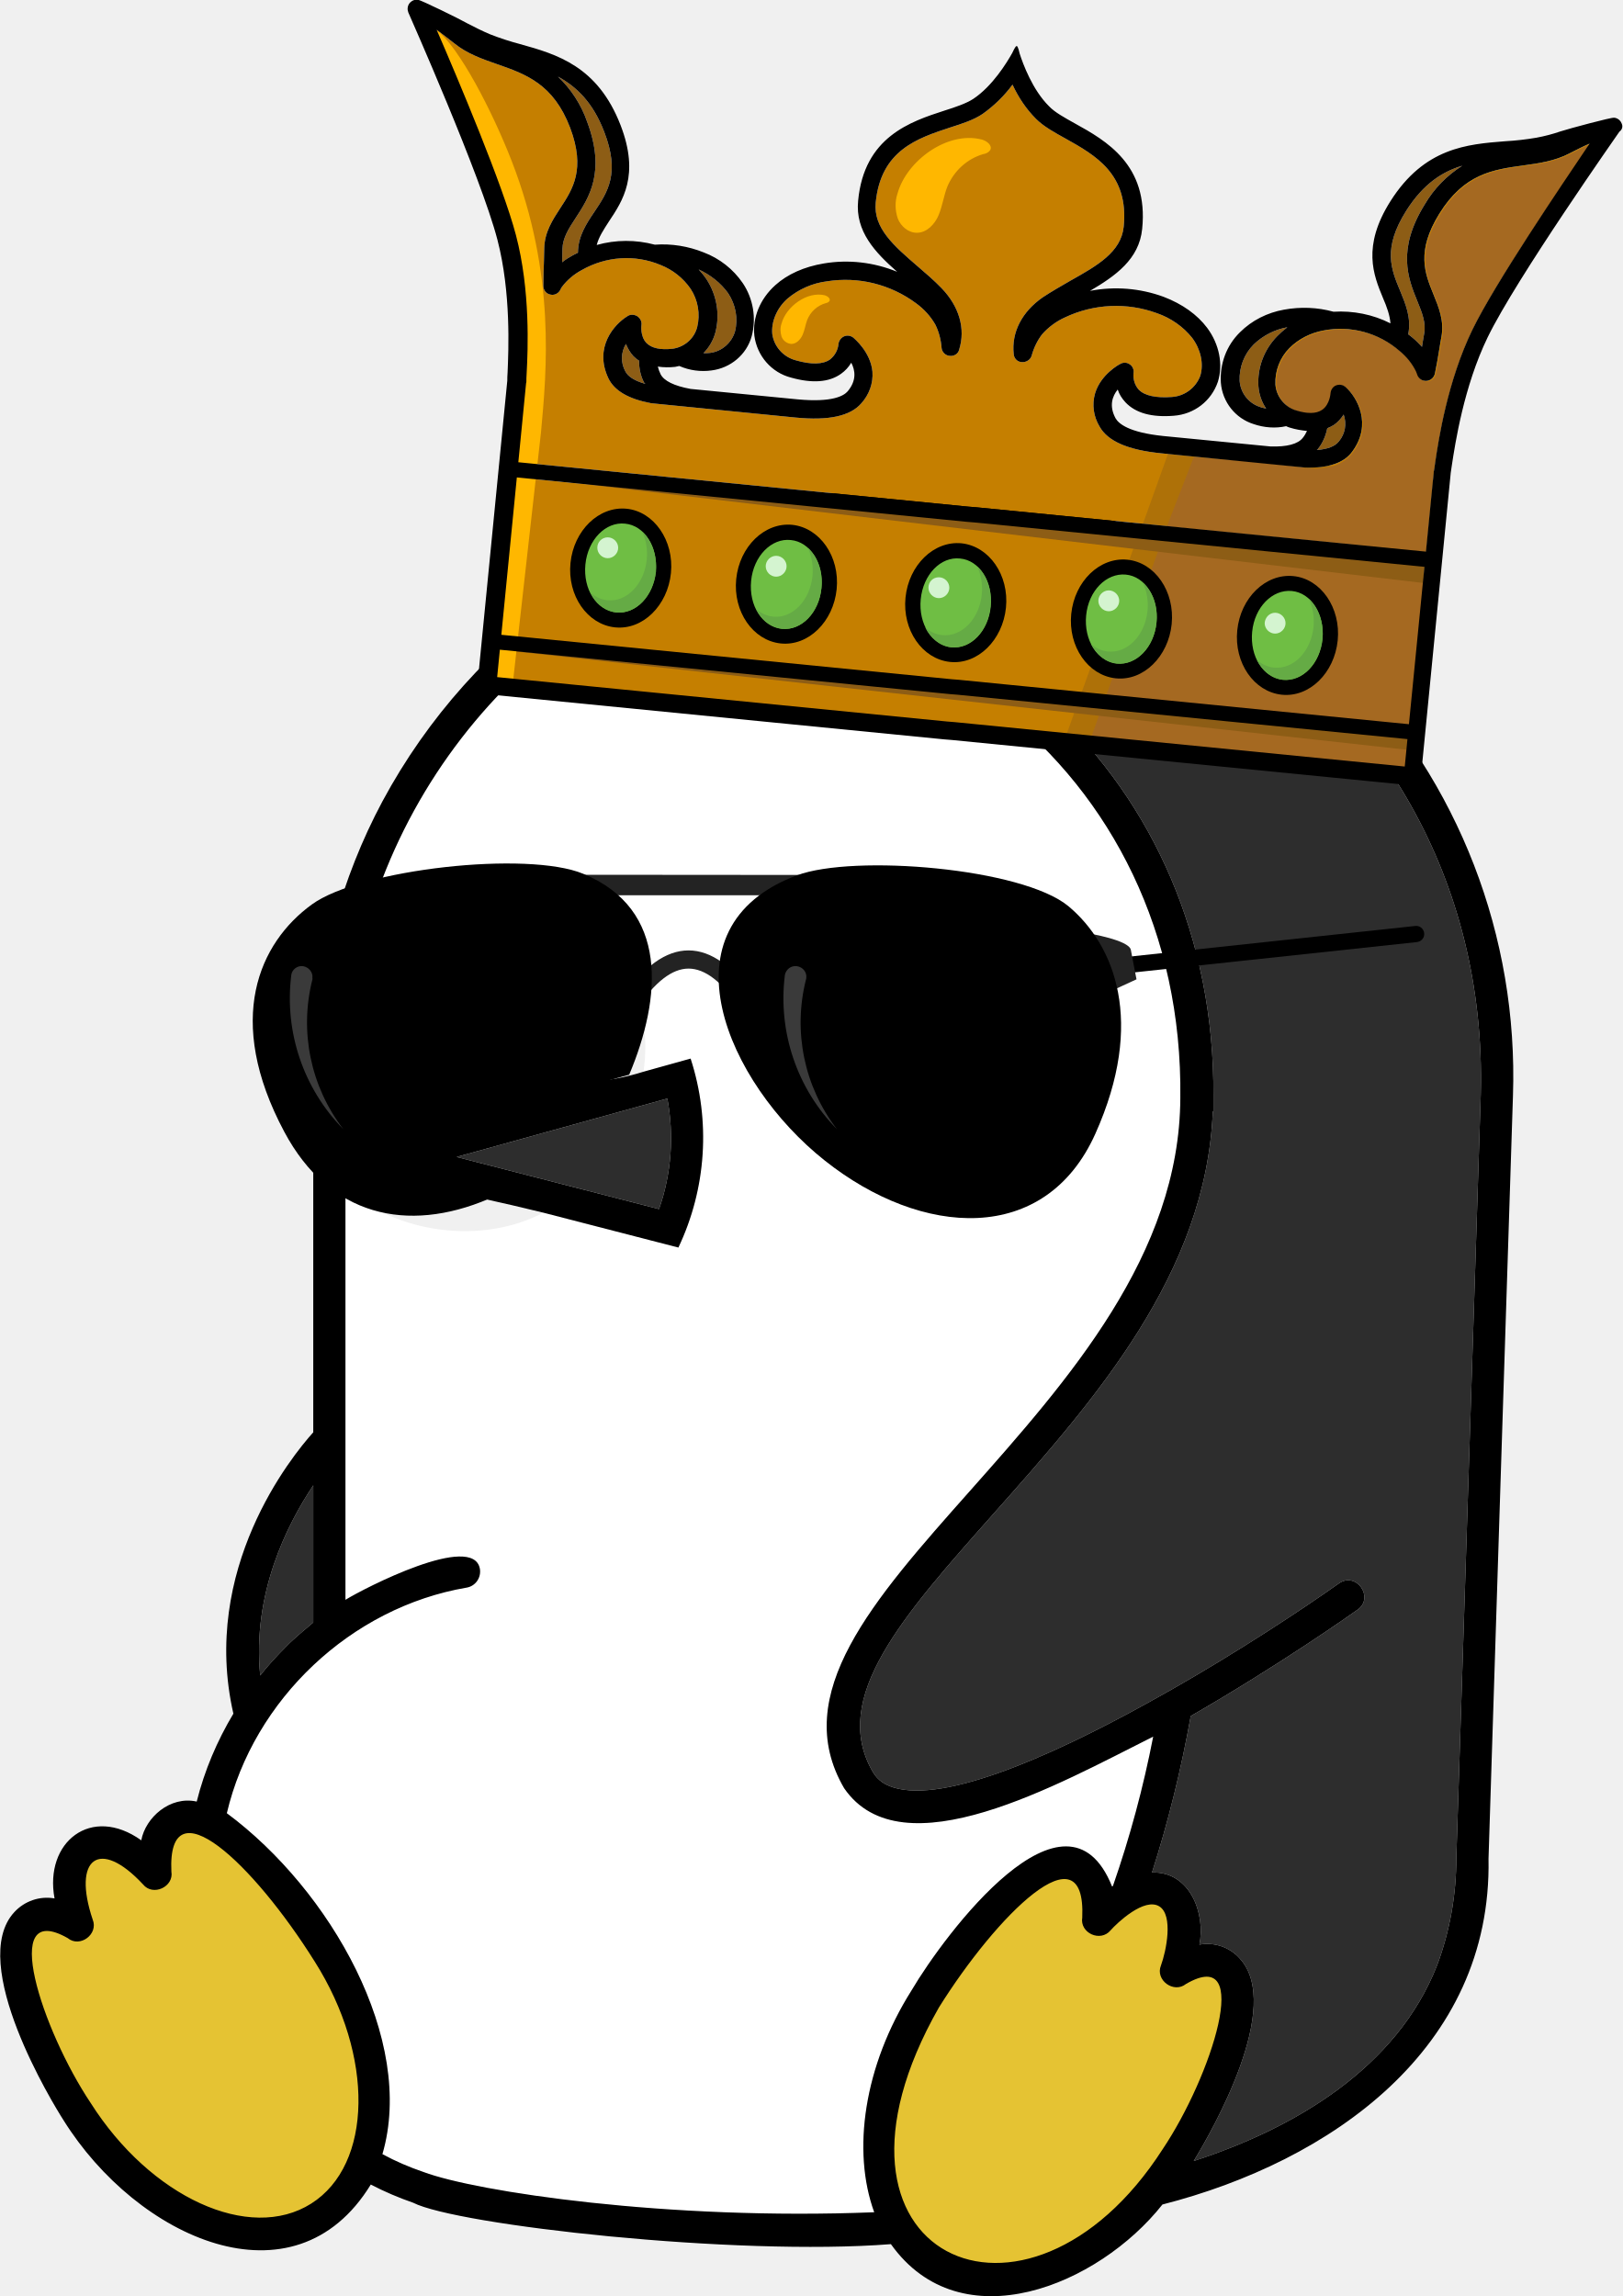
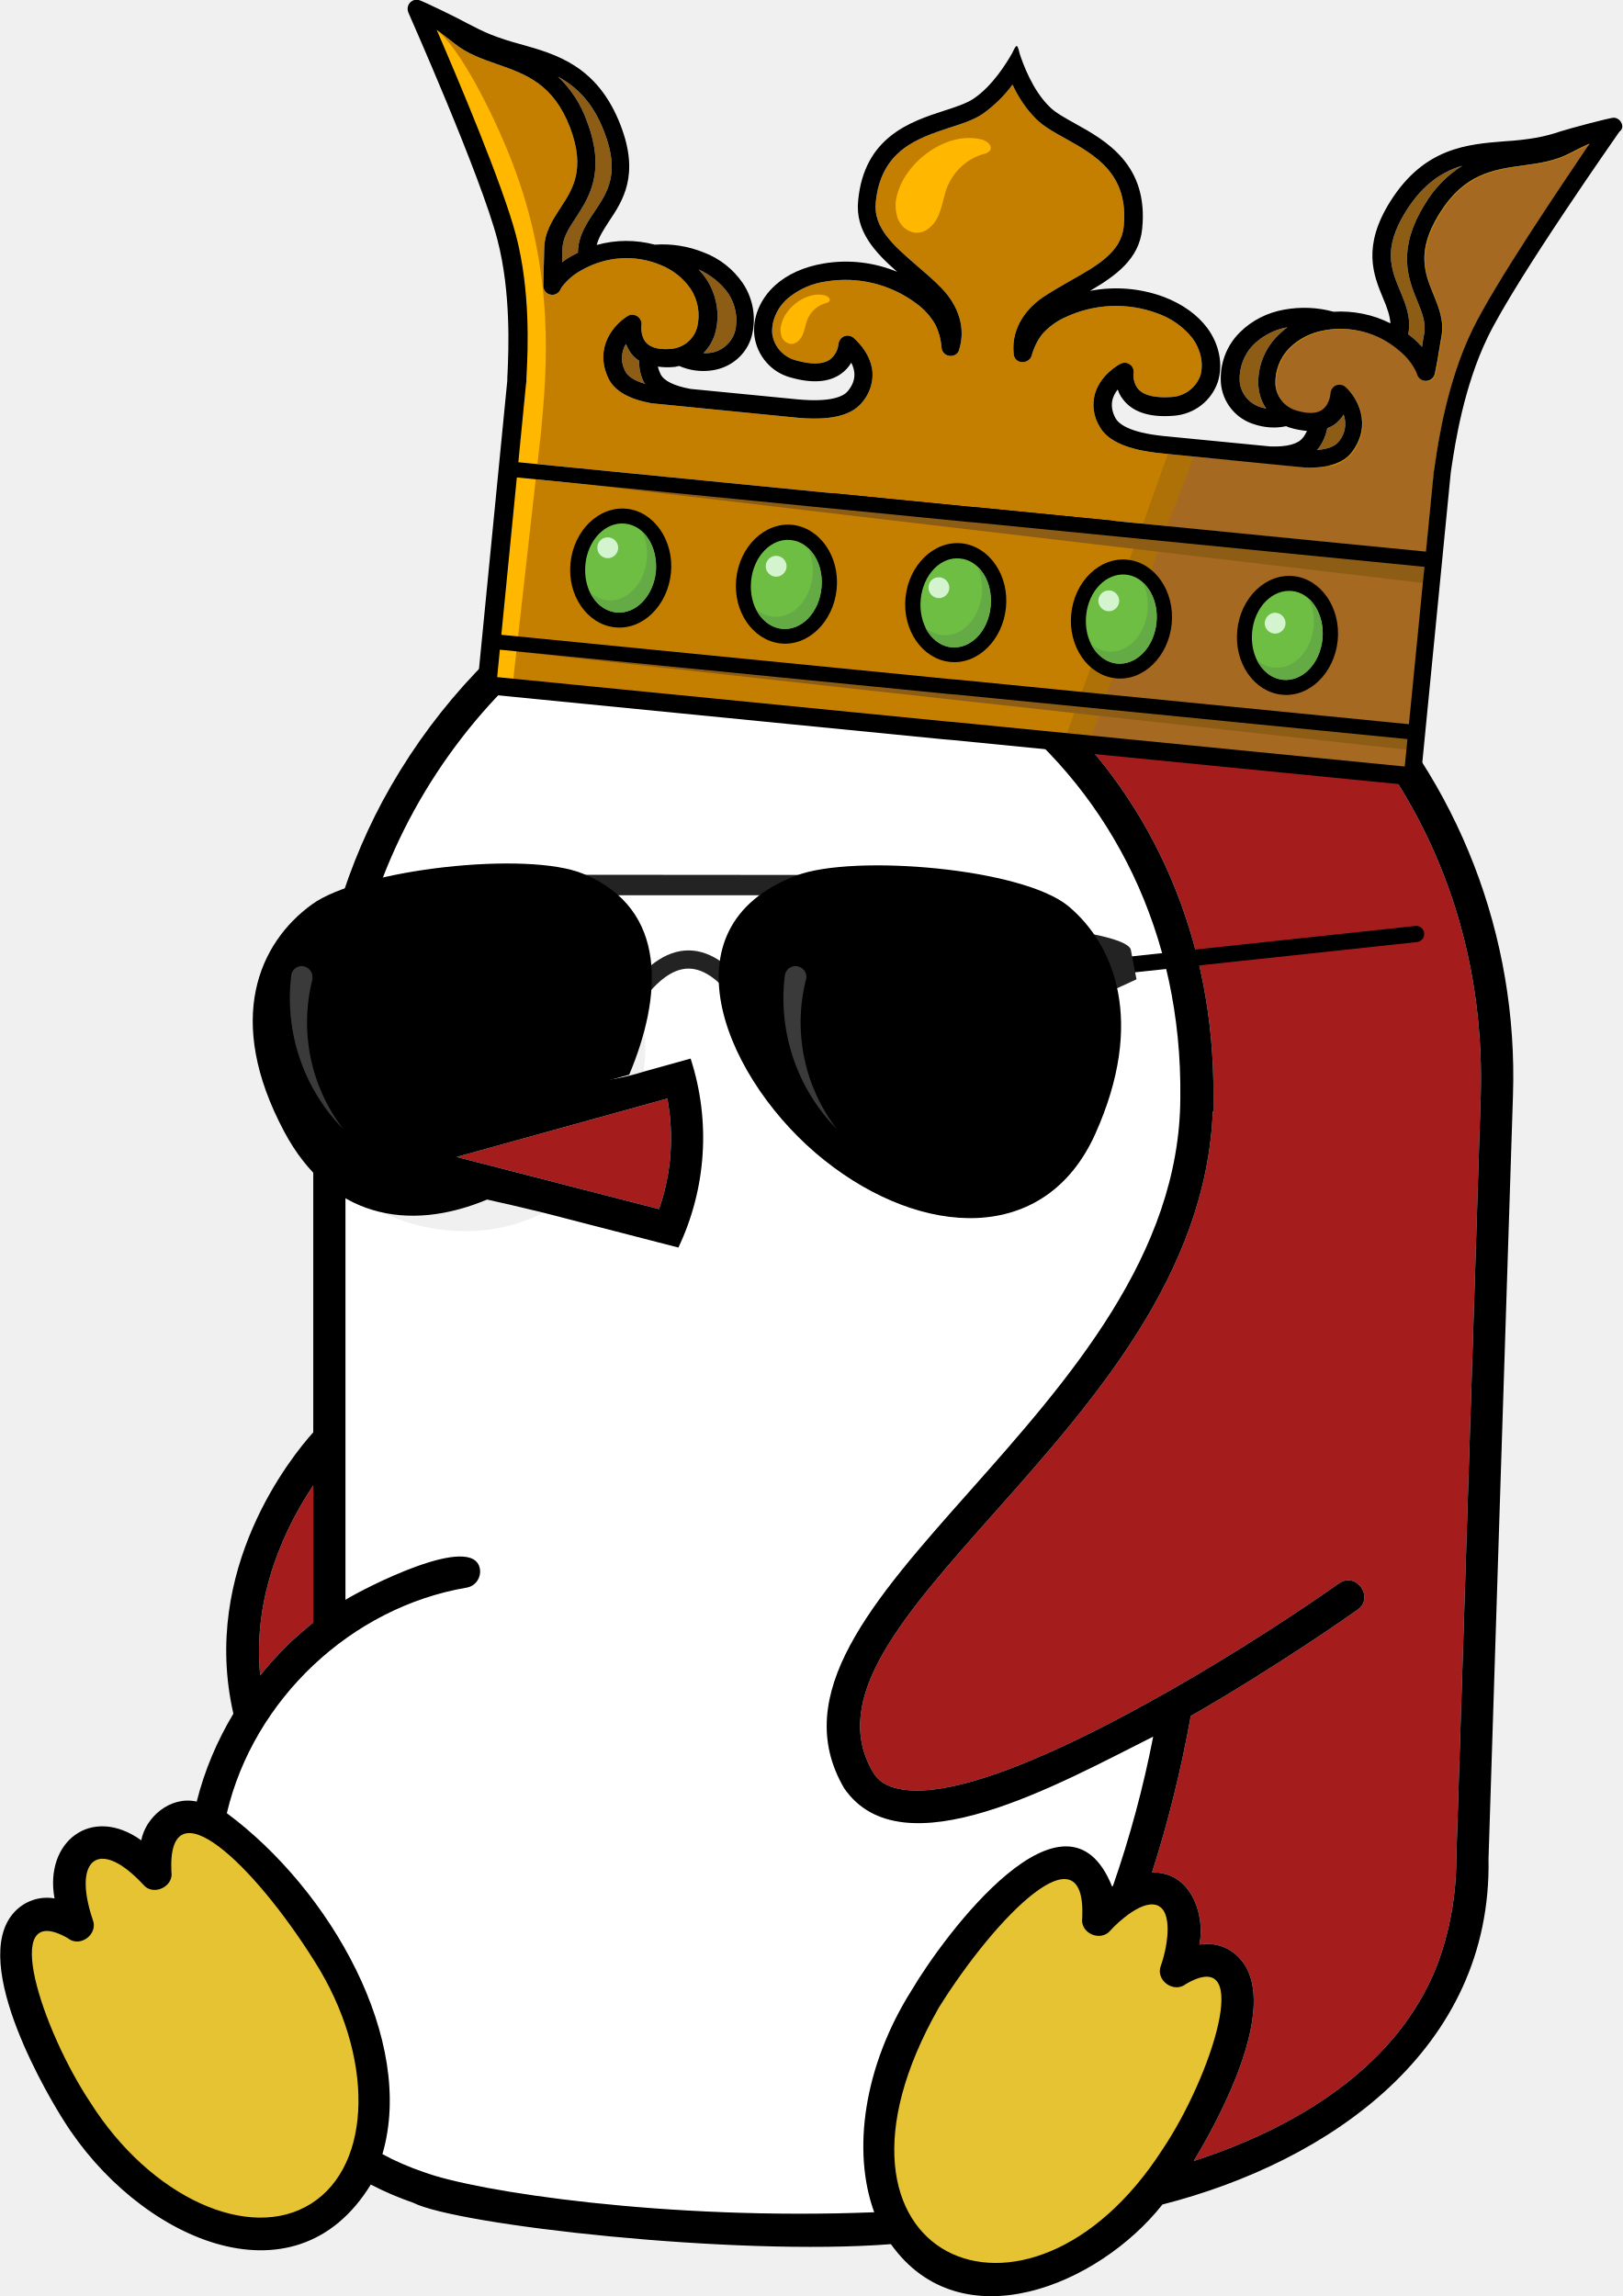
<svg xmlns="http://www.w3.org/2000/svg" version="1.1" id="CrownSunglasses" x="0px" y="0px" viewBox="0 0 544.3 770.4" style="enable-background:new 0 0 544.3 770.4;" xml:space="preserve">
  <style type="text/css">
- 	.penguin_sunglass_with_crown-st0{fill:#2D2D2D;}
+ 	.penguin_sunglass_with_crown-st0{fill:#A51C1C;}
	.penguin_sunglass_with_crown-st1{fill:#E5C333;}
	.penguin_sunglass_with_crown-st2{fill:#FFFFFF;}
	.penguin_sunglass_with_crown-st3{fill:#232323;}
	.penguin_sunglass_with_crown-st4{fill:#3A3A3A;}
	.penguin_sunglass_with_crown-st5{fill:#C57F00;}
	.penguin_sunglass_with_crown-st6{opacity:0.4;fill:#8D5D15;enable-background:new    ;}
	.penguin_sunglass_with_crown-st7{fill:#A56921;}
	.penguin_sunglass_with_crown-st8{fill:#8D5D15;}
	.penguin_sunglass_with_crown-st9{fill:#FFB700;}
	.penguin_sunglass_with_crown-st10{fill:#6FBE44;}
	.penguin_sunglass_with_crown-st11{fill:#65AB45;}
	.penguin_sunglass_with_crown-st12{fill:#D4F4D0;}
</style>
  <g id="Color_body">
    <path id="Color_body_2_" class="penguin_sunglass_with_crown-st0" d="M496.8,367.2c-8.2,256-8.2,256.1-8.2,256.2c0,12.2-2.1,24.4-6.4,35.9   c-13.5,34.6-47.8,54.8-81.7,65.8c6.2-10.2,30.2-52,15.4-68c-3.4-3.8-8.5-5.5-13.5-4.6c2.1-10.2-3-24.6-15.9-24.2   c5.5-17.2,9.8-34.7,13-52.5c29.7-17.1,53.9-34.2,56-35.7c5.7-4.1-0.5-12.9-6.3-8.8c-12.3,8.7-33.6,22.8-56.8,36   c-0.4,0.2-0.8,0.4-1.1,0.6c-33.8,19.2-71.2,36.4-89.9,32.3c-4.1-0.9-6.9-2.7-8.6-5.7c-14.4-24.8,10-52.2,40.9-87   c33.4-37.6,71-80.1,73.2-134.6h0.2c0-0.4,0-5,0-5.2c0.8-105.9-83.4-182.5-185.4-174.3C350.1,133.4,500.6,222.2,496.8,367.2z" />
    <path id="Color_body_1_" class="penguin_sunglass_with_crown-st0" d="M105.1,498.4v46c-3,2.6-6.3,5.2-9,8c-3.1,3.1-6.1,6.3-8.8,9.8   C84.6,534.8,96.2,511.7,105.1,498.4z" />
    <path id="Color_body" class="penguin_sunglass_with_crown-st0" d="M153.2,388.2l70.7-19.6c2.3,12.4,1.4,25.2-2.8,37.1L153.2,388.2z" />
  </g>
  <g id="Shape">
    <polygon class="penguin_sunglass_with_crown-st1" points="368.6,639 363.1,626.9 355,625.3 342.5,636.3 328,646.6 313.7,665.6 302.6,685.4 295.3,712.9    297.2,736.9 308,755.4 318.6,762.3 340.1,765 367.6,755.6 393.6,725.6 409.5,695.1 415.1,670.1 409,658.6 396.3,660.2 396.1,640.7    386.2,633.7 373.6,636.3  " />
    <polygon class="penguin_sunglass_with_crown-st1" points="52,628.7 40.4,619.7 31.6,618.4 24.4,625.1 24.4,636.3 21.1,643.2 8.7,645.2 5.4,650.9 5.4,663.5    25.8,708.4 43.9,730 65.5,748 87.2,749.4 107.2,743.9 121.9,725.6 125.6,695.1 118,670.1 101.5,642.4 87.3,625.1 73.9,613.4    61.1,609.8 52.5,619.2  " />
    <path class="penguin_sunglass_with_crown-st2" d="M293.3,742.3c-69.4,2.8-133.6-6.9-151.2-13.5c-4.7-1.6-9.4-3.6-13.8-6c11.2-38.3-17.4-88.6-52.2-114.4   c9-38.2,41.7-69.1,80.5-75.7c2.9-0.5,4.9-3.3,4.4-6.3l0,0c-2.2-12.3-38.6,6.4-45.1,10.4V398.5c17,15.4,45.7,19.3,66.4,8.4   l45.3,11.7c9.4-19.8,10.9-42.5,4.1-63.4l-15.8,4.4c6.9-47.9-47.1-84.5-89-61c13.3-36.9,37.8-68.6,70.1-90.8   c103.6-22.8,200.4,49.9,199,160.6c-0.2,52.6-37.7,94.8-70.7,132c-32.4,36.5-60.5,68.1-42.1,99.6c19.4,28.3,72-1.4,103.7-17.3   c-3.3,17-7.8,33.7-13.5,50.1c-0.1,0.1-0.2,0.1-0.3,0.2c-15.4-38.5-56.1,15.9-67.3,34.9C289.8,693.3,285.8,721.7,293.3,742.3z" />
    <path d="M452.1,224.2c-65.9-70-182.3-79.8-260.8-25.6c-26.3,18-47.9,42.2-63,70.3c-6.9,12.9-12.3,26.6-16.2,40.8   c-19.8,18.8-23.2,54.4-7,76.7v94.2c-7.3,8.1-37.9,45.9-26.8,94.4c-5.5,9.2-9.7,19.1-12.3,29.5c-9-2-17.2,5.4-18.6,13   c-16.8-12-32.6,0.6-29.1,19.5c-5-0.9-10.1,0.9-13.5,4.6c-15.9,17.2,13.1,64.5,16.5,69.8C46,751,98.7,775,124.4,733   c4.6,2.4,9.3,4.4,14.2,6.1c14.7,7.5,108,18,160.3,13.9c23.5,33,69.6,13.9,91.1-13.3c56.3-14.4,110.6-52.2,109.4-116   c0-1.5,8.2-256,8.2-256C509.4,314.2,489.4,262.4,452.1,224.2z M153.2,388.2l70.7-19.6c2.3,12.4,1.4,25.2-2.8,37.1L153.2,388.2z    M105.1,498.4v46c-3,2.6-6.3,5.2-9,8c-3.1,3.1-6.1,6.3-8.8,9.8C84.6,534.8,96.2,511.7,105.1,498.4z M104.4,739.4   c-20.7,13.1-53.9-2.1-74-33.8c-16.3-24.4-30.8-68.4-7.7-55.3c4.1,3.4,10.4-1.3,8.4-6.2c-6.9-20.5,2.2-27.6,16.9-11.8   c3.3,4.1,10.4,0.8,9.5-4.3c-1.4-30,27.5-2.7,48.1,30.2C125.6,689.8,125.1,726.3,104.4,739.4L104.4,739.4z M293.3,742.3   c-69.4,2.8-133.6-6.9-151.2-13.5c-4.7-1.6-9.4-3.6-13.8-6c11.2-38.3-17.4-88.6-52.2-114.4c9-38.2,41.7-69.1,80.5-75.7   c2.9-0.5,4.9-3.3,4.4-6.3l0,0c-2.2-12.3-38.6,6.4-45.1,10.4V398.5c-1.5-3.1,7.4-6,66.4,8.4l45.3,11.7c9.4-19.8,10.9-42.5,4.1-63.4   l-15.8,4.4c-24.5,7.8-50.9,2.5-68.6-14.2c-18.9-17.9-20.3-41.5-20.4-46.8c13.3-36.9,37.8-68.6,70.1-90.8   c103.6-22.8,200.4,49.9,199,160.6c-0.2,52.6-37.7,94.8-70.7,132c-32.4,36.5-60.5,68.1-42.1,99.6c19.4,28.3,72-1.4,103.7-17.3   c-3.3,17-7.8,33.7-13.5,50.1c-0.1,0.1-0.2,0.1-0.3,0.2c-15.4-38.5-56.1,15.9-67.3,34.9C289.8,693.3,285.8,721.7,293.3,742.3   L293.3,742.3z M390.1,721.1c-45.6,71-122.7,36.1-75.1-47.5c19.3-30.9,49.4-61,48.1-30.2c-0.9,5.2,6.1,8.4,9.5,4.3   c2.2-2.5,11.4-11.2,16.4-8c4.7,3,2.3,14.9,0.5,19.8c-2,4.9,4.3,9.5,8.4,6.2C420.8,652.4,406.4,696.8,390.1,721.1L390.1,721.1z    M496.8,367.2c-8.2,256-8.2,256.1-8.2,256.2c0,12.2-2.1,24.4-6.4,35.9c-13.5,34.6-47.8,54.8-81.7,65.8c6.2-10.2,30.2-52,15.4-68   c-3.4-3.8-8.5-5.5-13.5-4.6c2.1-10.2-3-24.6-15.9-24.2c5.5-17.2,9.8-34.7,13-52.5c29.7-17.1,53.9-34.2,56-35.7   c5.7-4.1-0.5-12.9-6.3-8.8c-12.3,8.7-33.6,22.8-56.8,36c-0.4,0.2-0.8,0.4-1.1,0.6c-33.8,19.2-71.2,36.4-89.9,32.3   c-4.1-0.9-6.9-2.7-8.6-5.7c-14.4-24.8,10-52.2,40.9-87c33.4-37.6,71-80.1,73.2-134.6h0.2c0-0.4,0-5,0-5.2   c0.8-105.9-83.4-182.5-185.4-174.3C350.1,133.4,500.6,222.2,496.8,367.2z" />
    <path d="M369.8,327.4c-1.5,0-2.7-1.2-2.7-2.7c0-1.4,1-2.5,2.4-2.7l105.3-11.3c1.5-0.2,2.8,0.9,3,2.3c0,0,0,0,0,0.1   c0.2,1.5-0.9,2.8-2.4,3l-105.3,11.3C370,327.4,369.9,327.4,369.8,327.4z" />
    <path class="penguin_sunglass_with_crown-st3" d="M248.9,337.7c-6.1-9.1-12.2-13.7-18-13.7s-11.8,4.6-18,13.7l-3.5-2.3c7-10.3,14.2-15.6,21.5-15.6   s14.5,5.3,21.4,15.6L248.9,337.7z" />
    <path class="penguin_sunglass_with_crown-st3" d="M248.7,339l-0.5-0.7c-5.9-8.9-11.7-13.3-17.2-13.3l0,0c-5.5,0-11.3,4.5-17.2,13.3l-0.5,0.7l-5-3.3l0.5-0.8   c7.1-10.6,14.6-16,22.2-16l0,0c7.6,0,15.1,5.4,22.2,16l0.5,0.8L248.7,339z M230.9,323.1L230.9,323.1c6,0,12.1,4.5,18.2,13.4l2-1.3   c-6.6-9.6-13.4-14.5-20.2-14.5l0,0c-6.8,0-13.6,4.9-20.2,14.4l2,1.3C218.9,327.6,225,323.1,230.9,323.1z" />
    <path class="penguin_sunglass_with_crown-st3" d="M347.9,302.8l-78.5-3.2h-77.5l-77.9,3.1c13.7-5.2,35-8.1,53.1-8.2c0.5,0,1,0,1.4,0l124.8,0.1h1   C312.5,294.6,334.1,297.5,347.9,302.8z" />
    <path class="penguin_sunglass_with_crown-st3" d="M353.4,303.9l-84-3.5h-77.5l-83.4,3.3l5.1-2c12.9-4.9,33.9-8.2,53.4-8.2l127.2,0.1c19.7,0,40.9,3.3,54,8.3   L353.4,303.9z M269.4,298.6l72.2,3c-12.8-3.8-30.6-6.1-47.3-6.2l-127.2-0.1c-16.6,0.1-34.1,2.4-46.8,6.1l71.6-2.9L269.4,298.6z" />
    <path class="penguin_sunglass_with_crown-st3" d="M365.2,313.2c0,0,13.5,2.2,14.2,5.5c0.6,3.3,1.9,9.9,1.9,9.9l-12.6,5.8L365.2,313.2z" />
    <path d="M276.7,389.4c32.6,25.9,74,28.5,90.8-9s6.5-63.3-9-76.3c-15.5-12.9-72.1-17.5-91.1-10.4C220.8,311.1,244,363.5,276.7,389.4   z" />
    <path d="M110.5,388.5l100.6-27.9c10.9-25.9,13.4-55.5-15.4-67.4c-18.7-7.8-74.8-1.6-91.1,10.3C87,316.3,75.2,342,95.4,379.8   c15.1,28.3,41.2,34.1,68.5,22.5L110.5,388.5z" />
    <path class="penguin_sunglass_with_crown-st4" d="M104.8,328.7c-4.4,17.4-0.6,35.9,10.4,50.2c-13.4-13.6-19.8-32.6-17.5-51.5v-0.1c0.2-2,2.1-3.4,4-3.1   s3.4,2.1,3.1,4l0,0C104.9,328.4,104.8,328.5,104.8,328.7z" />
    <path class="penguin_sunglass_with_crown-st4" d="M270.4,328.7c-4.4,17.4-0.6,35.9,10.4,50.2c-13.4-13.6-19.8-32.6-17.5-51.5v-0.1c0.3-2,2.1-3.4,4.1-3.1   s3.4,2.1,3.1,4C270.5,328.4,270.5,328.5,270.4,328.7z" />
    <g id="Layer_2_1_">
      <path class="penguin_sunglass_with_crown-st5" d="M494,110.6c-8.4,17.3-11.4,37.1-12.5,44.6c-0.2,1.3-0.3,2.3-0.4,2.7c-0.1,0.2-0.1,0.5-0.1,0.7l-2.6,26.5    l-151-14.9l-2.5-0.2l-151-14.9l2.6-26.5c0.1-0.2,0.1-0.5,0.1-0.7c0-0.5,0-1.4,0.1-2.8c0.4-7.6,1.3-27.6-3.6-46.2    c-4.4-16.8-19.5-52.5-26.6-68.9c1.6,1.2,3.6,2.7,6,4.6c4.2,3.4,9.3,5.2,14.2,6.9c9.8,3.4,19,6.7,24.6,21.4    c5.2,13.9,0.9,20.5-3.3,26.9c-2.6,4-5.3,8.1-5.4,13.5c0,1.3-0.1,2.7-0.1,4.2c-0.1,2.6-0.2,5.5-0.2,8.4c0,1.4,0.9,2.6,2.2,2.9    c1.3,0.4,2.7-0.2,3.4-1.4l0.3-0.6c0.1-0.2,0.2-0.3,0.3-0.5c1.8-2.4,4.1-4.3,6.7-5.7c8.1-4.6,17.8-5.3,26.4-1.7    c4.1,1.6,7.6,4.4,10.1,8c2.5,3.8,3.3,8.5,2.2,12.9c-1,3.8-4.2,6.6-8.1,7.2c-4.3,0.5-7.2-0.2-8.9-1.9c-2.2-2.3-1.7-6-1.7-6    c0.2-1.2-0.4-2.3-1.4-3c-1-0.6-2.3-0.7-3.3,0c-4.4,2.7-11.3,10.4-6.4,20.8c2,4.2,6.8,7,14.4,8.4l48.4,4.8    c11.2,1.1,18.4-0.5,22.1-4.8c2.6-2.9,4-6.7,3.7-10.6c-0.6-6.6-6.1-11.1-6.4-11.4c-0.9-0.7-2.1-0.9-3.2-0.4c-1,0.5-1.7,1.5-1.8,2.6    c-0.2,2-1.2,3.8-2.8,5.1c-2.4,1.7-6.3,1.8-11.5,0.3c-4.2-1.1-7.3-4.6-7.9-8.8c-0.4-4.1,1.5-8.7,5.1-11.9c3.8-3.2,8.4-5.2,13.2-5.8    c10.6-1.7,21.4,1,30,7.4c2.6,1.9,4.8,4.3,6.4,7.1c1.2,2.4,1.9,5.1,2.1,7.8c0.1,1.4,1.3,2.6,2.7,2.7c1.5,0.2,2.9-0.7,3.2-2.1    c2.2-7,0-14.5-5.9-20.6c-2.5-2.6-5.3-5-8.1-7.4c-8-6.9-14.8-12.8-14-21.3c1.7-17.6,14-21.6,24.9-25.2c4.1-1.3,8.1-2.6,11-4.6    c3.8-2.7,7.2-6,10-9.8c2,4.3,4.6,8.2,7.9,11.5c2.5,2.5,6.1,4.5,9.9,6.6c10,5.6,21.3,11.9,19.5,29.6c-0.9,8.5-8.8,13-17.9,18.1    c-3.1,1.8-6.3,3.6-9.3,5.6c-6.9,4.8-10.5,11.7-9.7,19c0.1,1.5,1.3,2.7,2.8,2.7c1.4,0.1,2.8-0.8,3.2-2.1c0.7-2.6,1.9-5.1,3.5-7.2    c2.1-2.4,4.8-4.4,7.7-5.7c9.7-4.6,20.8-5.1,30.9-1.4c4.6,1.6,8.8,4.5,11.8,8.3c2.9,3.9,3.9,8.7,2.7,12.7c-1.5,4-5.2,6.8-9.5,7.1    c-5.3,0.4-9.2-0.4-11.2-2.5c-1.3-1.5-1.9-3.5-1.7-5.5c0.2-1.1-0.3-2.3-1.2-2.9c-0.9-0.7-2.2-0.8-3.2-0.2c-0.3,0.1-6.6,3.5-8.5,9.9    c-1.1,3.8-0.5,7.8,1.5,11.1c2.7,4.9,9.5,7.9,20.7,9l48.4,4.8c7.7,0.2,13-1.6,15.7-5.4c6.8-9.2,1.6-18.2-2.2-21.6    c-0.9-0.8-2.1-1-3.2-0.6s-1.8,1.5-1.9,2.6c0,0-0.2,3.8-2.8,5.6c-2,1.4-5.1,1.4-9.1,0.1c-3.7-1.3-6.3-4.7-6.6-8.6    c-0.2-4.5,1.5-9,4.7-12.2c3.1-3.1,7.1-5.1,11.4-5.9c9.1-1.8,18.6,0.8,25.6,6.9c2.3,1.9,4.2,4.2,5.5,6.9c0.1,0.2,0.1,0.4,0.2,0.5    l0.2,0.6c0.5,1.3,1.7,2.1,3.1,2s2.5-1.1,2.8-2.4c0.6-2.9,1.1-5.7,1.5-8.3c0.2-1.5,0.5-2.8,0.7-4.1c1-5.3-0.9-9.9-2.7-14.3    c-2.9-7.1-5.8-14.4,2-27c8.3-13.4,18-14.8,28.3-16.2c5.2-0.7,10.5-1.5,15.3-4c2.7-1.4,4.9-2.5,6.8-3.3    C523.4,62.9,501.6,95,494,110.6z" />
      <polygon class="penguin_sunglass_with_crown-st5" points="326.9,175.3 324.4,175.1 173.4,160.2 171.9,175.2 168.2,213 166.7,228 317.7,242.9 320.2,243.1     471.2,258 472.7,243 476.4,205.2 477.9,190.2   " />
      <polygon class="penguin_sunglass_with_crown-st6" points="356.7,249.5 382.2,178.6 479,188.6 475.8,258.2   " />
      <polygon class="penguin_sunglass_with_crown-st7" points="365,250.4 390.5,179.5 481.5,194.6 475.8,258.2   " />
      <polygon class="penguin_sunglass_with_crown-st8" points="474.1,251.8 165.8,217.8 474.8,244.6   " />
      <polygon class="penguin_sunglass_with_crown-st8" points="477.4,195.6 167.6,159.1 478.4,184.8   " />
      <path class="penguin_sunglass_with_crown-st8" d="M471.8,70.7c5.7-9,12.1-13.1,18.8-15.1c-5.2,3.3-9.5,7.7-12.6,13c-9.4,15.2-5.6,24.8-2.5,32.4    c1.6,3.9,3,7.4,2.3,11c-0.2,1.3-0.5,2.7-0.7,4.2c0,0.1,0,0.1,0,0.2c-1-1.1-2.1-2.2-3.2-3.1c-0.4-0.4-0.9-0.7-1.4-1.1    c0-0.1,0-0.2,0-0.2c1-5.4-0.9-9.9-2.7-14.3C466.7,90.3,463.8,83.4,471.8,70.7z" />
      <path class="penguin_sunglass_with_crown-st8" d="M428.5,112.8c-4.4,4.5-6.7,10.6-6.3,16.8c0.2,2.7,1.1,5.3,2.6,7.5c-0.7-0.2-1.5-0.3-2.2-0.6    c-3.8-1.3-6.4-4.7-6.7-8.7c-0.2-4.5,1.5-9,4.7-12.2l0,0c3.1-3,7-5,11.3-5.8C430.6,110.8,429.5,111.8,428.5,112.8z" />
      <path class="penguin_sunglass_with_crown-st8" d="M244.3,98.4L244.3,98.4c2.5,3.8,3.4,8.4,2.3,12.8c-1.1,3.8-4.4,6.7-8.3,7.2c-0.7,0.1-1.5,0.1-2.3,0.1    c1.9-1.9,3.3-4.3,4-6.9c1.6-6.1,0.5-12.5-2.9-17.8c-0.8-1.2-1.7-2.3-2.7-3.4C238.3,92.2,241.8,94.9,244.3,98.4z" />
      <path class="penguin_sunglass_with_crown-st8" d="M202.7,44.2c5.4,13.9,1.2,20.2-3.3,26.9c-2.7,4-5.4,8.1-5.5,13.5v0.2c-0.5,0.3-1.1,0.5-1.6,0.8    c-1.3,0.7-2.6,1.5-3.7,2.4v-0.2c0-1.5,0.1-2.9,0.1-4.3c0.1-3.7,2.1-6.8,4.4-10.3c4.5-6.9,10.2-15.5,3.9-32.3    c-2-5.8-5.4-11-9.8-15.2C193.4,29.1,198.9,34.3,202.7,44.2z" />
      <path class="penguin_sunglass_with_crown-st8" d="M216.5,128.8c-3.5-1-5.8-2.4-6.7-4.2c-1.6-2.9-1.5-6.4,0.2-9.2c0.6,1.5,1.4,2.9,2.5,4.1    c0.6,0.6,1.2,1.1,1.9,1.5c0,2.6,0.5,5.1,1.7,7.4C216.3,128.5,216.4,128.7,216.5,128.8z" />
      <path class="penguin_sunglass_with_crown-st8" d="M441.8,151c0.1-0.1,0.3-0.3,0.4-0.4c1.6-2,2.6-4.4,3.1-6.9c0.8-0.3,1.5-0.7,2.2-1.1c1.3-0.9,2.4-2.1,3.3-3.5    c1.1,3.1,0.5,6.5-1.6,9C447.9,149.8,445.4,150.7,441.8,151z" />
      <path class="penguin_sunglass_with_crown-st9" d="M146.5,10.1c7.5,5.7,18.6,27,25.2,44c14.8,38.1,11.7,70.4,9.8,91l-9.6,85.5l-7.4-3.5l9.4-122.9    c0.3-7.7-0.8-15.4-3.3-22.7l-11.9-35.2L146.5,10.1z" />
      <polygon class="penguin_sunglass_with_crown-st6" points="382,179.8 393.2,148.5 482.6,161.6 479,188.6   " />
      <path class="penguin_sunglass_with_crown-st10" d="M262.1,213.4c-7.9-0.8-13.5-9.2-12.6-18.8s8.1-16.8,16-16s13.5,9.2,12.6,18.8S270,214.2,262.1,213.4z" />
      <path d="M265.3,181.2c6.5,0.6,11.1,7.8,10.3,16.1s-6.7,14.4-13.3,13.7s-11.1-7.8-10.3-16.1S258.8,180.5,265.3,181.2 M265.8,176.1    c-9.3-0.9-17.7,7.3-18.8,18.2s5.6,20.6,14.9,21.6c9.3,1,17.7-7.3,18.8-18.2S275.1,177.1,265.8,176.1z" />
      <path class="penguin_sunglass_with_crown-st11" d="M271,183.8c1.4,2.9,1.9,6.2,1.6,9.4c-0.8,8.2-6.7,14.4-13.2,13.7c-2.1-0.2-4.1-1.1-5.7-2.6    c1.8,3.7,5,6.3,8.7,6.7c6.5,0.6,12.4-5.5,13.2-13.7C276.2,191.7,274.3,186.7,271,183.8z" />
      <path class="penguin_sunglass_with_crown-st10" d="M374.5,225.1c-7.9-0.8-13.5-9.2-12.6-18.8s8.1-16.8,16-16s13.5,9.2,12.6,18.8S382.4,225.9,374.5,225.1z" />
      <path d="M377.7,192.8c6.5,0.6,11.1,7.8,10.3,16.1s-6.7,14.4-13.3,13.7s-11.1-7.8-10.3-16.1S371.2,192.2,377.7,192.8 M378.2,187.8    c-9.3-0.9-17.7,7.3-18.8,18.2s5.6,20.6,14.9,21.6s17.7-7.3,18.8-18.2S387.5,188.7,378.2,187.8z" />
      <path class="penguin_sunglass_with_crown-st11" d="M383.4,195.5c1.4,2.9,1.9,6.2,1.6,9.4c-0.8,8.2-6.7,14.4-13.3,13.7c-2.1-0.2-4.1-1.1-5.7-2.6    c1.8,3.7,5,6.3,8.7,6.7c6.5,0.6,12.4-5.5,13.3-13.7C388.6,203.4,386.7,198.4,383.4,195.5z" />
      <path class="penguin_sunglass_with_crown-st10" d="M430.2,230.6c-7.9-0.8-13.5-9.2-12.6-18.8s8.1-16.8,16-16s13.5,9.2,12.6,18.8S438.1,231.4,430.2,230.6z" />
      <path d="M433.4,198.3c6.5,0.6,11.1,7.8,10.3,16.1s-6.7,14.4-13.3,13.7s-11.1-7.8-10.3-16.1S426.9,197.7,433.4,198.3 M433.9,193.3    c-9.3-0.9-17.7,7.3-18.8,18.2s5.6,20.6,14.9,21.6s17.7-7.3,18.8-18.2S443.2,194.2,433.9,193.3L433.9,193.3z" />
      <path class="penguin_sunglass_with_crown-st11" d="M439.1,200.9c1.4,2.9,1.9,6.2,1.6,9.4c-0.8,8.2-6.7,14.4-13.3,13.7c-2.1-0.2-4.1-1.1-5.7-2.6    c1.8,3.7,5,6.3,8.7,6.7c6.5,0.6,12.4-5.5,13.3-13.7C444.2,208.9,442.3,203.9,439.1,200.9z" />
      <path class="penguin_sunglass_with_crown-st10" d="M206.5,207.9c-7.9-0.8-13.5-9.2-12.6-18.8s8.1-16.8,16-16s13.5,9.2,12.6,18.8S214.4,208.7,206.5,207.9z" />
      <path d="M209.7,175.7c6.5,0.6,11.1,7.8,10.3,16.1s-6.7,14.4-13.3,13.7s-11.1-7.8-10.3-16.1S203.2,175,209.7,175.7 M210.2,170.7    c-9.3-0.9-17.7,7.3-18.8,18.2s5.6,20.6,14.9,21.6s17.7-7.3,18.8-18.2S219.4,171.6,210.2,170.7L210.2,170.7z" />
      <path class="penguin_sunglass_with_crown-st11" d="M215.4,178.3c1.4,2.9,1.9,6.2,1.6,9.4c-0.8,8.2-6.7,14.4-13.2,13.7c-2.1-0.2-4.1-1.1-5.7-2.6    c1.8,3.7,5,6.3,8.7,6.7c6.5,0.6,12.4-5.5,13.3-13.7C220.5,186.2,218.6,181.2,215.4,178.3z" />
      <path class="penguin_sunglass_with_crown-st10" d="M318.9,219.6c-7.9-0.8-13.5-9.2-12.6-18.8s8.1-16.8,16-16s13.5,9.2,12.6,18.8S326.8,220.4,318.9,219.6z" />
      <path d="M322.1,187.4c6.5,0.6,11.1,7.8,10.3,16.1s-6.7,14.4-13.2,13.7s-11.1-7.8-10.3-16.1S315.6,186.7,322.1,187.4 M322.6,182.3    c-9.3-0.9-17.7,7.3-18.8,18.2s5.6,20.6,14.9,21.6s17.7-7.3,18.8-18.2S331.9,183.3,322.6,182.3L322.6,182.3z" />
      <path class="penguin_sunglass_with_crown-st11" d="M327.8,190c1.4,2.9,1.9,6.2,1.6,9.4c-0.8,8.2-6.7,14.4-13.3,13.7c-2.1-0.2-4.1-1.1-5.7-2.6    c1.8,3.7,5,6.3,8.7,6.7c6.5,0.6,12.4-5.5,13.2-13.7C332.9,197.9,331,192.9,327.8,190z" />
      <path class="penguin_sunglass_with_crown-st12" d="M203.9,180.3L203.9,180.3c1.9,0,3.5,1.6,3.5,3.5l0,0l0,0c0,1.9-1.6,3.5-3.5,3.5l0,0l0,0    c-1.9,0-3.5-1.6-3.5-3.5l0,0l0,0C200.4,181.8,202,180.3,203.9,180.3L203.9,180.3z" />
      <path class="penguin_sunglass_with_crown-st12" d="M260.4,186.5L260.4,186.5c1.9,0,3.5,1.6,3.5,3.5l0,0l0,0c0,1.9-1.6,3.5-3.5,3.5l0,0l0,0    c-1.9,0-3.5-1.6-3.5-3.5l0,0l0,0C256.9,188.1,258.5,186.5,260.4,186.5L260.4,186.5z" />
      <path class="penguin_sunglass_with_crown-st12" d="M315,193.7L315,193.7c1.9,0,3.5,1.6,3.5,3.5l0,0l0,0c0,1.9-1.6,3.5-3.5,3.5l0,0l0,0c-1.9,0-3.5-1.6-3.5-3.5    l0,0l0,0C311.5,195.2,313,193.7,315,193.7L315,193.7z" />
      <path class="penguin_sunglass_with_crown-st12" d="M372,198.1L372,198.1c1.9,0,3.5,1.6,3.5,3.5l0,0c0,1.9-1.6,3.5-3.5,3.5l0,0c-1.9,0-3.5-1.6-3.5-3.5l0,0    C368.5,199.7,370.1,198.1,372,198.1z" />
      <path class="penguin_sunglass_with_crown-st12" d="M427.8,205.6L427.8,205.6c1.9,0,3.5,1.6,3.5,3.5l0,0c0,1.9-1.6,3.5-3.5,3.5l0,0c-1.9,0-3.5-1.6-3.5-3.5l0,0    C424.4,207.2,425.9,205.6,427.8,205.6z" />
      <path class="penguin_sunglass_with_crown-st9" d="M262.2,108.6c-0.5,1.4-0.4,2.9,0,4.3c0.5,1.4,1.8,2.4,3.3,2.5c1.7,0,3.1-1.5,3.8-3.1s0.9-3.3,1.5-4.9    c1.1-2.8,3.4-4.9,6.3-5.7c0.5-0.1,0.9-0.3,1.2-0.7c0.4-0.8-0.6-1.6-1.5-1.9C270.8,97.6,263.7,102.9,262.2,108.6z" />
      <path class="penguin_sunglass_with_crown-st9" d="M301.1,65c-0.9,2.7-0.8,5.6,0.1,8.3c1,2.6,3.5,4.8,6.4,4.8c3.3,0,6-2.8,7.3-5.9s1.7-6.4,2.9-9.5    c2.2-5.3,6.6-9.4,12.1-11c0.9-0.1,1.8-0.6,2.3-1.3c0.9-1.6-1.2-3.2-2.9-3.6C317.8,43.9,304.1,54,301.1,65z" />
      <path class="penguin_sunglass_with_crown-st7" d="M400.5,153.4c0,0,20.7,1.2,37.8,3.7h0.1c1.3,0.2,10.6,1.3,15.6-5.4c6.8-9.2,1.6-18.2-2.2-21.6    c-0.9-0.8-2.1-1-3.2-0.6s-1.8,1.5-1.9,2.6c0,0-0.2,3.8-2.8,5.6c-2,1.4-5.1,1.4-9.1,0.1c-3.7-1.3-6.3-4.7-6.6-8.6    c-0.2-4.5,1.5-9,4.7-12.2c3.1-3.1,7.1-5.1,11.4-5.9c9.1-1.8,18.6,0.8,25.6,6.9c2.3,1.9,4.2,4.2,5.5,6.9c0.1,0.2,0.1,0.4,0.2,0.5    l0.2,0.6c0.5,1.3,1.7,2.1,3.1,2c1.4-0.1,2.5-1.1,2.8-2.4c0.6-2.9,1.1-5.7,1.5-8.3c0.2-1.5,0.5-2.8,0.7-4.1c1-5.3-0.9-9.9-2.7-14.3    c-2.9-7.1-5.8-14.4,2-27c8.3-13.4,18-14.8,28.3-16.2c5.2-0.7,10.5-1.5,15.3-4c2.7-1.4,4.9-2.5,6.8-3.3    c-10.1,14.5-32,46.6-39.6,62.2c-8.4,17.3-11.4,37.1-12.5,44.6c-0.2,1.3-0.4,2.3-0.4,2.7c-0.1,0.2-0.1,0.5-0.1,0.7l-2.6,26.5    l-86.9-8.5L400.5,153.4z" />
      <path d="M544,41.3c-0.4-1-1.4-1.7-2.4-1.8h-0.1c-1.1-0.1-14.9,3.6-18,4.6c-2.6,0.9-5.3,1.6-8,2.1c-3.5,0.6-7,1-10.6,1.2    c-12.6,1-27,2.1-38.4,20.1c-9.6,15.2-5.7,24.8-2.5,32.5c1.3,3,2.3,5.8,2.5,8.5c-5.9-3-12.5-4.3-19.1-3.9    c-5.4-1.5-11.1-1.7-16.6-0.7c-5.6,1-10.8,3.6-14.8,7.6c-4.5,4.4-6.8,10.6-6.4,16.9c0.5,6.5,4.9,12,11,13.9    c3.5,1.2,7.3,1.5,10.9,0.7c0.4,0.2,0.9,0.4,1.3,0.5c1.9,0.6,3.8,0.9,5.7,1.1c-0.4,0.8-0.8,1.6-1.4,2.3c-1.6,2.1-5.4,3.1-10.9,2.9    l-35.9-3.5c-11.7-1.2-15-4.2-16-5.9c-2.3-4.2-1.1-7.5,0.7-9.7c0.5,1.6,1.4,3,2.6,4.3c3.4,3.6,8.8,5.1,16.2,4.5    c6.8-0.5,12.6-4.9,14.8-11.4c1.8-5.8,0.5-12.6-3.6-18.1c-3.3-4.4-8.3-8-14.6-10.4c-7.9-2.9-16.4-3.6-24.7-2    c8.5-5,16.5-10.6,17.5-20.8c2.2-21.5-12.1-29.6-22.6-35.4c-3.4-1.9-6.7-3.7-8.6-5.7c-5.6-5.5-8.8-14.3-9.9-17.7c0,0-0.6-2.8-1-2.5    c-0.3-0.4-1.5,2.3-1.5,2.3c-1.8,3.2-6.6,11.1-13.1,15.4c-2.3,1.5-5.8,2.7-9.6,3.9c-11.4,3.7-27,8.8-29,30.3    c-1,10.2,5.7,17.3,13.1,23.8c-7.8-3.2-16.3-4.2-24.6-2.8c-6.6,1.1-12.2,3.6-16.3,7.3c-5.1,4.6-7.7,10.9-7,17    c0.9,6.7,5.7,12.3,12.3,14c7.1,2,12.8,1.6,16.8-1.3c1.4-1,2.5-2.2,3.4-3.7c1.3,2.5,1.9,5.9-1.2,9.6c-1.3,1.5-5.1,3.8-16.8,2.7    l-35.9-3.5c-5.5-1-9-2.7-10.1-5c-0.4-0.8-0.7-1.7-0.9-2.5c1.9,0.3,3.9,0.3,5.8,0.1c0.5-0.1,0.9-0.2,1.4-0.3    c3.4,1.5,7.2,2,10.8,1.5c6.4-0.8,11.8-5.3,13.5-11.5c1.6-6.1,0.5-12.6-3-17.8c-3.2-4.7-7.8-8.3-13.1-10.3    c-5.2-2.1-10.8-3-16.4-2.6c-6.4-1.7-13.1-1.7-19.5,0.1c0.7-2.7,2.3-5.1,4.1-7.9c4.6-6.9,10.4-15.5,3.9-32.3    c-7.7-19.9-21.5-23.8-33.7-27.2c-3.4-0.9-6.8-2-10.1-3.3c-2.6-1.1-5-2.3-7.5-3.6c-2.8-1.6-15.7-7.9-16.7-8h-0.1    c-1.1-0.1-2.1,0.4-2.8,1.3c-0.6,0.9-0.7,2-0.3,3c0.2,0.5,24.4,55,29.9,76.3c4.6,17.7,3.7,37.1,3.4,44.4c-0.1,1.2-0.1,2.1-0.1,2.7    v0.1l-10,101.9c-0.2,1.7,1.1,3.1,2.7,3.3l154,15.2l2.5,0.2l154,15.2c1.7,0.2,3.2-1,3.3-2.7l0,0l10-101.9v-0.1    c0.1-0.6,0.2-1.5,0.4-2.7c1.1-7.2,4-26.4,12-42.9c9.6-19.8,43.9-68.5,44.2-69C544.4,43.4,544.5,42.2,544,41.3z M471.8,70.7    c5.7-9,12.1-13.1,18.8-15.1c-5.2,3.3-9.5,7.7-12.6,13c-9.4,15.2-5.6,24.8-2.5,32.4c1.6,3.9,3,7.4,2.3,11c-0.2,1.3-0.5,2.7-0.7,4.2    c0,0.1,0,0.1,0,0.2c-1-1.1-2.1-2.2-3.2-3.1c-0.4-0.4-0.9-0.7-1.4-1.1c0-0.1,0-0.2,0-0.2c1-5.4-0.9-9.9-2.7-14.3    C466.7,90.3,463.8,83.4,471.8,70.7L471.8,70.7z M428.5,112.8c-4.4,4.5-6.7,10.6-6.3,16.8c0.2,2.7,1.1,5.3,2.6,7.5    c-0.7-0.2-1.5-0.3-2.2-0.6c-3.8-1.3-6.4-4.7-6.7-8.7c-0.2-4.5,1.5-9,4.7-12.2l0,0c3.1-3,7-5,11.3-5.8    C430.6,110.8,429.5,111.8,428.5,112.8z M244.3,98.4L244.3,98.4c2.5,3.8,3.4,8.4,2.3,12.8c-1.1,3.8-4.4,6.7-8.3,7.2    c-0.7,0.1-1.5,0.1-2.3,0.1c1.9-1.9,3.3-4.3,4-6.9c1.6-6.1,0.5-12.5-2.9-17.8c-0.8-1.2-1.7-2.3-2.7-3.4    C238.3,92.2,241.8,94.9,244.3,98.4z M202.7,44.2c5.4,13.9,1.2,20.2-3.3,26.9c-2.7,4-5.4,8.1-5.5,13.5v0.2    c-0.5,0.3-1.1,0.5-1.6,0.8c-1.3,0.7-2.6,1.5-3.7,2.4v-0.2c0-1.5,0.1-2.9,0.1-4.3c0.1-3.7,2.1-6.8,4.4-10.3    c4.5-6.9,10.2-15.5,3.9-32.3c-2-5.8-5.4-11-9.8-15.2C193.4,29.1,198.9,34.3,202.7,44.2L202.7,44.2z M471.3,257.2l-151-14.9    l-2.5-0.2l-151-14.9l0.9-9.2l151,14.9l2.5,0.2l151,14.9L471.3,257.2z M472.7,243l-151-14.9l-2.5-0.2l-151-14.9l5.2-52.8l151,14.9    l2.5,0.2l151,14.9L472.7,243z M494,110.6c-8.4,17.3-11.4,37.1-12.5,44.6c-0.2,1.3-0.3,2.3-0.4,2.7c-0.1,0.2-0.1,0.5-0.1,0.7    l-2.6,26.5l-151-14.9l-2.5-0.2l-151-14.9l2.6-26.5c0.1-0.2,0.1-0.5,0.1-0.7c0-0.5,0-1.4,0.1-2.8c0.4-7.6,1.3-27.6-3.6-46.2    c-4.4-16.8-19.5-52.5-26.6-68.9c1.6,1.2,3.6,2.7,6,4.6c4.2,3.4,9.3,5.2,14.2,6.9c9.8,3.4,19,6.7,24.6,21.4    c5.2,13.9,0.9,20.5-3.3,26.9c-2.6,4-5.3,8.1-5.4,13.5c0,1.3-0.1,2.7-0.1,4.2c-0.1,2.6-0.2,5.5-0.2,8.4c0,1.4,0.9,2.6,2.2,2.9    c1.3,0.4,2.7-0.2,3.4-1.4l0.3-0.6c0.1-0.2,0.2-0.3,0.3-0.5c1.8-2.4,4.1-4.3,6.7-5.7c8.1-4.6,17.8-5.3,26.4-1.7    c4.1,1.6,7.6,4.4,10.1,8c2.5,3.8,3.3,8.5,2.2,12.9c-1,3.8-4.2,6.6-8.1,7.2c-4.3,0.5-7.2-0.2-8.9-1.9c-2.2-2.3-1.7-6-1.7-6    c0.2-1.2-0.4-2.3-1.4-3c-1-0.6-2.3-0.7-3.3,0c-4.4,2.7-11.3,10.4-6.4,20.8c2,4.2,6.8,7,14.4,8.4l48.4,4.8    c11.2,1.1,18.4-0.5,22.1-4.8c2.6-2.9,4-6.7,3.7-10.6c-0.6-6.6-6.1-11.1-6.4-11.4c-0.9-0.7-2.1-0.9-3.2-0.4c-1,0.5-1.7,1.5-1.8,2.6    c-0.2,2-1.2,3.8-2.8,5.1c-2.4,1.7-6.3,1.8-11.5,0.3c-4.2-1.1-7.3-4.6-7.9-8.8c-0.4-4.1,1.5-8.7,5.1-11.9c3.8-3.2,8.4-5.2,13.2-5.8    c10.6-1.7,21.4,1,30,7.4c2.6,1.9,4.8,4.3,6.4,7.1c1.2,2.4,1.9,5.1,2.1,7.8c0.1,1.4,1.3,2.6,2.7,2.7c1.5,0.2,2.9-0.7,3.2-2.1    c2.2-7,0-14.5-5.9-20.6c-2.5-2.6-5.3-5-8.1-7.4c-8-6.9-14.8-12.8-14-21.3c1.7-17.6,14-21.6,24.9-25.2c4.1-1.3,8.1-2.6,11-4.6    c3.8-2.7,7.2-6,10-9.8c2,4.3,4.6,8.2,7.9,11.5c2.5,2.5,6.1,4.5,9.9,6.6c10,5.6,21.3,11.9,19.5,29.6c-0.9,8.5-8.8,13-17.9,18.1    c-3.1,1.8-6.3,3.6-9.3,5.6c-6.9,4.8-10.5,11.7-9.7,19c0.1,1.5,1.3,2.7,2.8,2.7c1.4,0.1,2.8-0.8,3.2-2.1c0.7-2.6,1.9-5.1,3.5-7.2    c2.1-2.4,4.8-4.4,7.7-5.7c9.7-4.6,20.8-5.1,30.9-1.4c4.6,1.6,8.8,4.5,11.8,8.3c2.9,3.9,3.9,8.7,2.7,12.7c-1.5,4-5.2,6.8-9.5,7.1    c-5.3,0.4-9.2-0.4-11.2-2.5c-1.3-1.5-1.9-3.5-1.7-5.5c0.2-1.1-0.3-2.3-1.2-2.9c-0.9-0.7-2.2-0.8-3.2-0.2c-0.3,0.1-6.6,3.5-8.5,9.9    c-1.1,3.8-0.5,7.8,1.5,11.1c2.7,4.9,9.5,7.9,20.7,9l48.4,4.8c7.7,0.2,13-1.6,15.7-5.4c6.8-9.2,1.6-18.2-2.2-21.6    c-0.9-0.8-2.1-1-3.2-0.6s-1.8,1.5-1.9,2.6c0,0-0.2,3.8-2.8,5.6c-2,1.4-5.1,1.4-9.1,0.1c-3.7-1.3-6.3-4.7-6.6-8.6    c-0.2-4.5,1.5-9,4.7-12.2c3.1-3.1,7.1-5.1,11.4-5.9c9.1-1.8,18.6,0.8,25.6,6.9c2.3,1.9,4.2,4.2,5.5,6.9c0.1,0.2,0.1,0.4,0.2,0.5    l0.2,0.6c0.5,1.3,1.7,2.1,3.1,2s2.5-1.1,2.8-2.4c0.6-2.9,1.1-5.7,1.5-8.3c0.2-1.5,0.5-2.8,0.7-4.1c1-5.3-0.9-9.9-2.7-14.3    c-2.9-7.1-5.8-14.4,2-27c8.3-13.4,18-14.8,28.3-16.2c5.2-0.7,10.5-1.5,15.3-4c2.7-1.4,4.9-2.5,6.8-3.3    C523.4,62.9,501.6,95,494,110.6L494,110.6z M216.5,128.8c-3.5-1-5.8-2.4-6.7-4.2c-1.6-2.9-1.5-6.4,0.2-9.2    c0.6,1.5,1.4,2.9,2.5,4.1c0.6,0.6,1.2,1.1,1.9,1.5c0,2.6,0.5,5.1,1.7,7.4C216.3,128.5,216.4,128.7,216.5,128.8L216.5,128.8z     M441.8,151c0.1-0.1,0.3-0.3,0.4-0.4c1.6-2,2.6-4.4,3.1-6.9c0.8-0.3,1.5-0.7,2.2-1.1c1.3-0.9,2.4-2.1,3.3-3.5    c1.1,3.1,0.5,6.5-1.6,9C447.9,149.8,445.4,150.7,441.8,151L441.8,151z" />
    </g>
  </g>
</svg>
